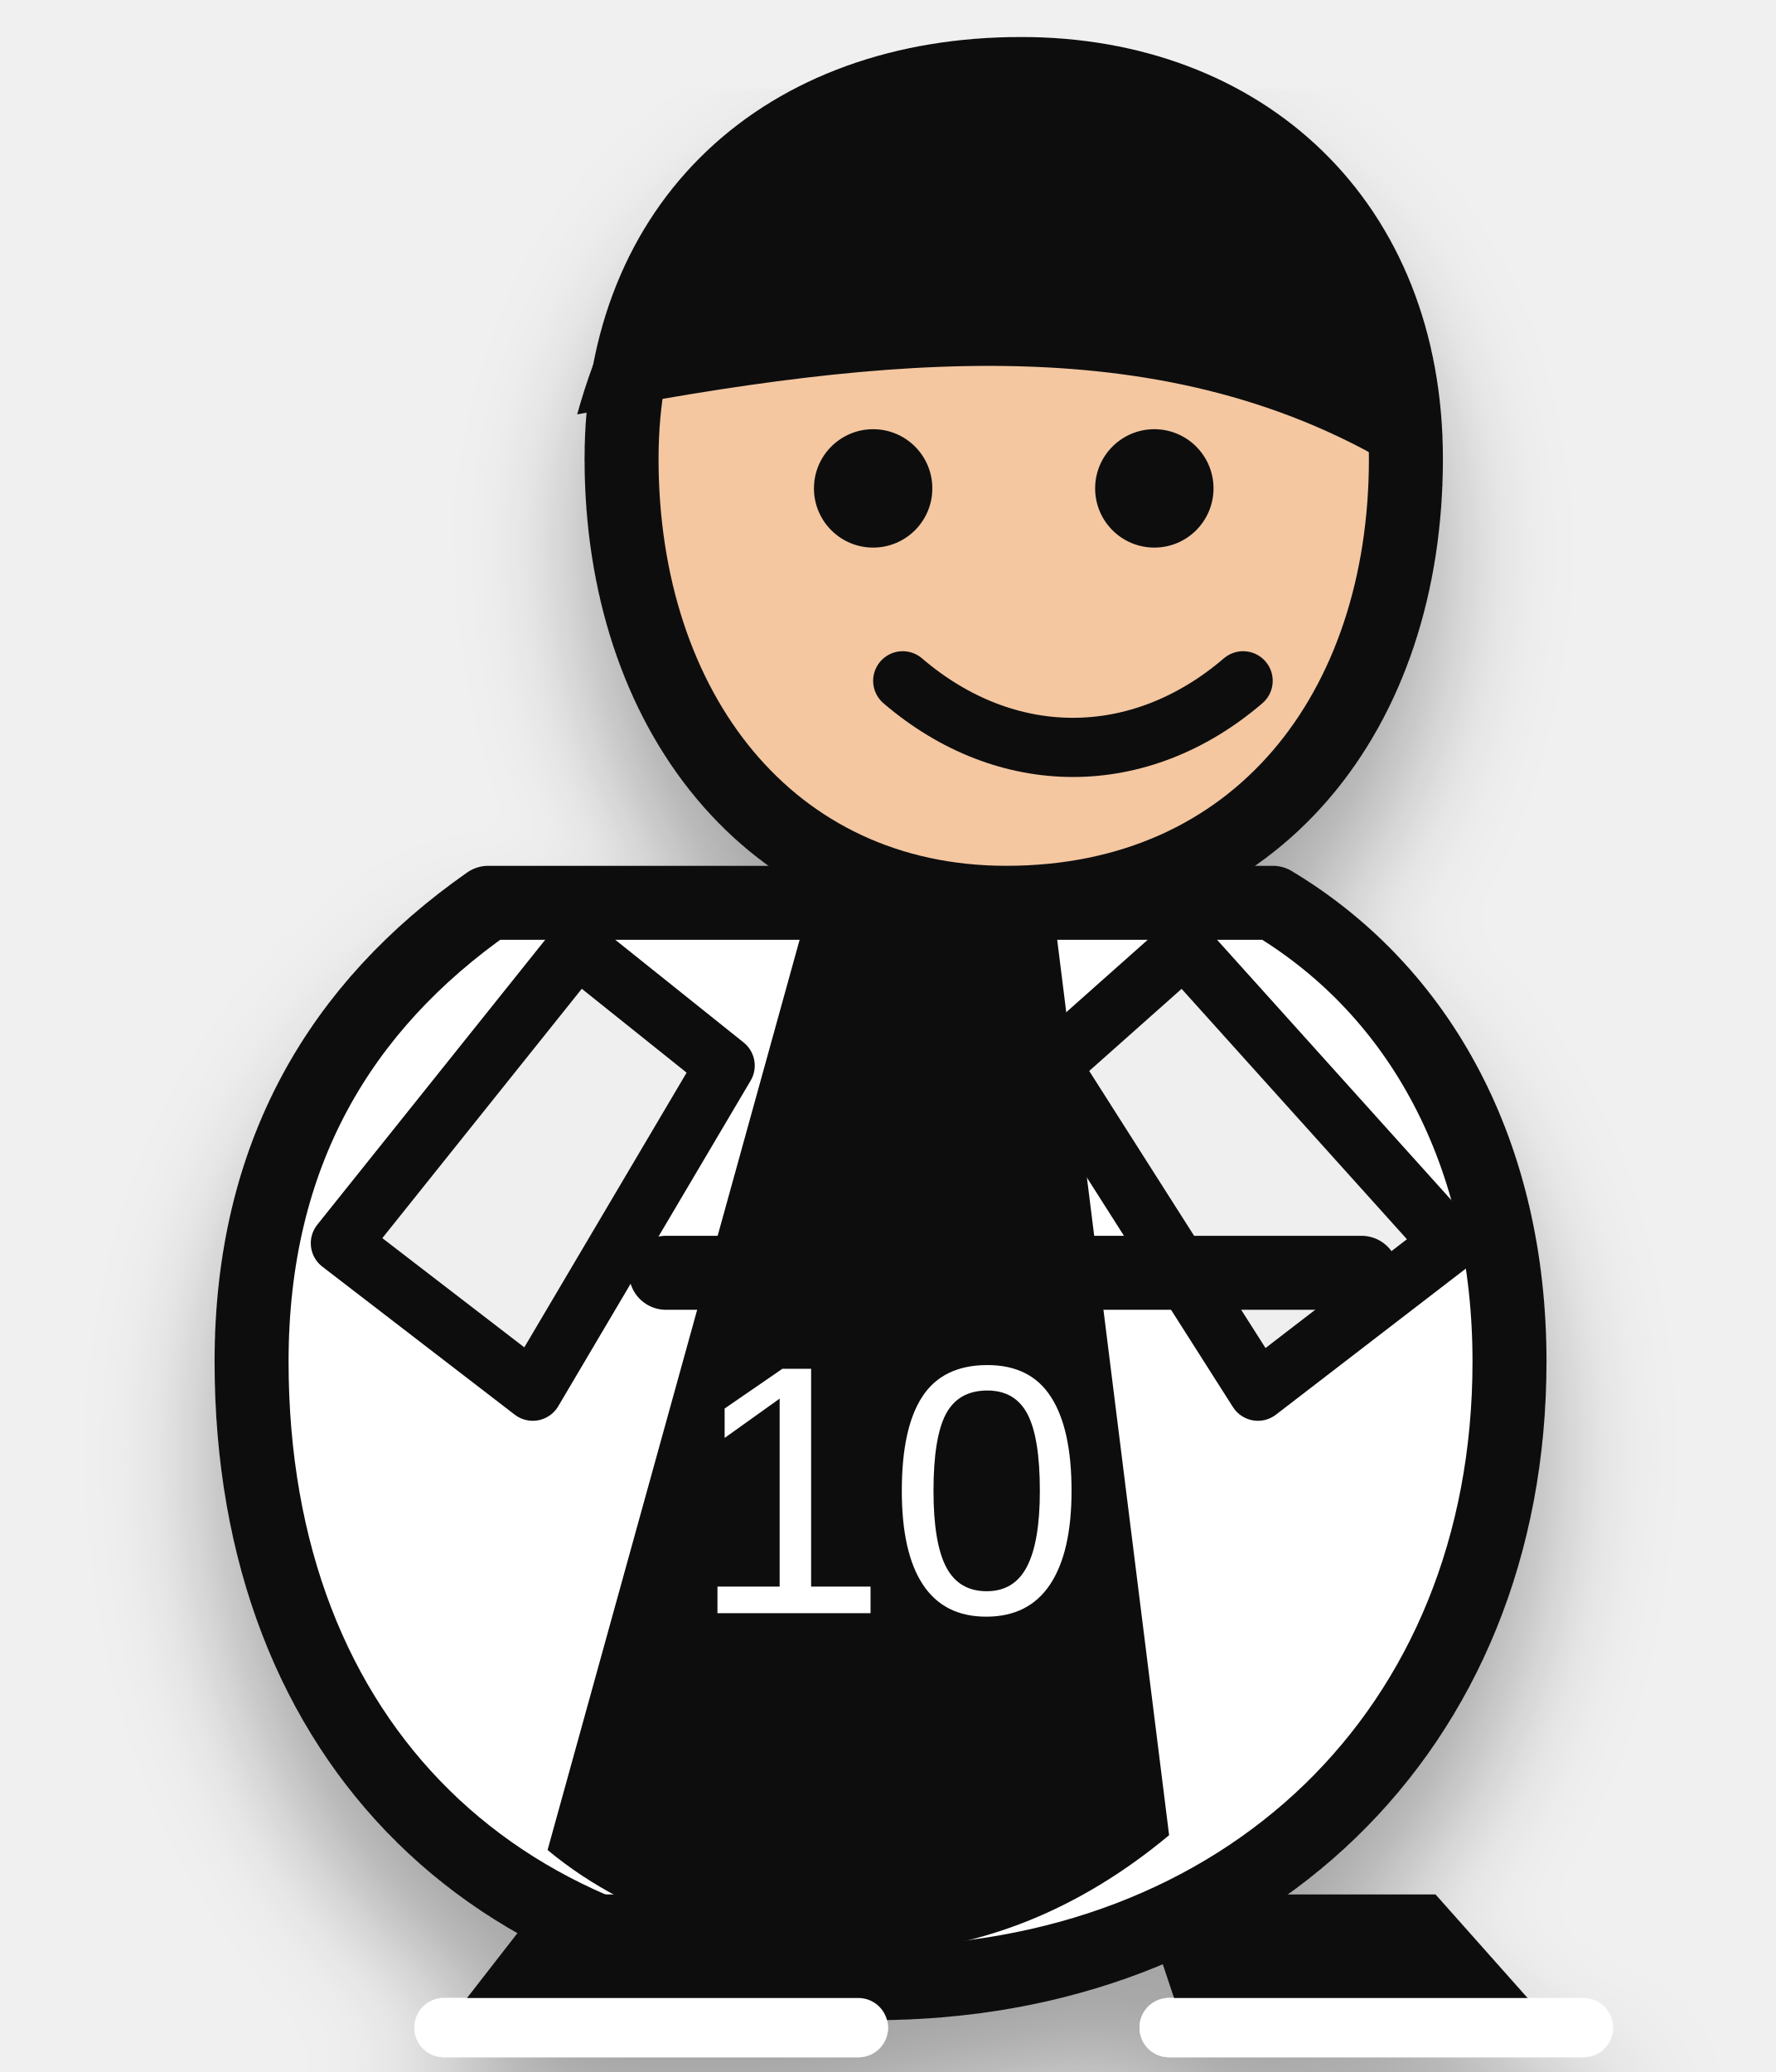
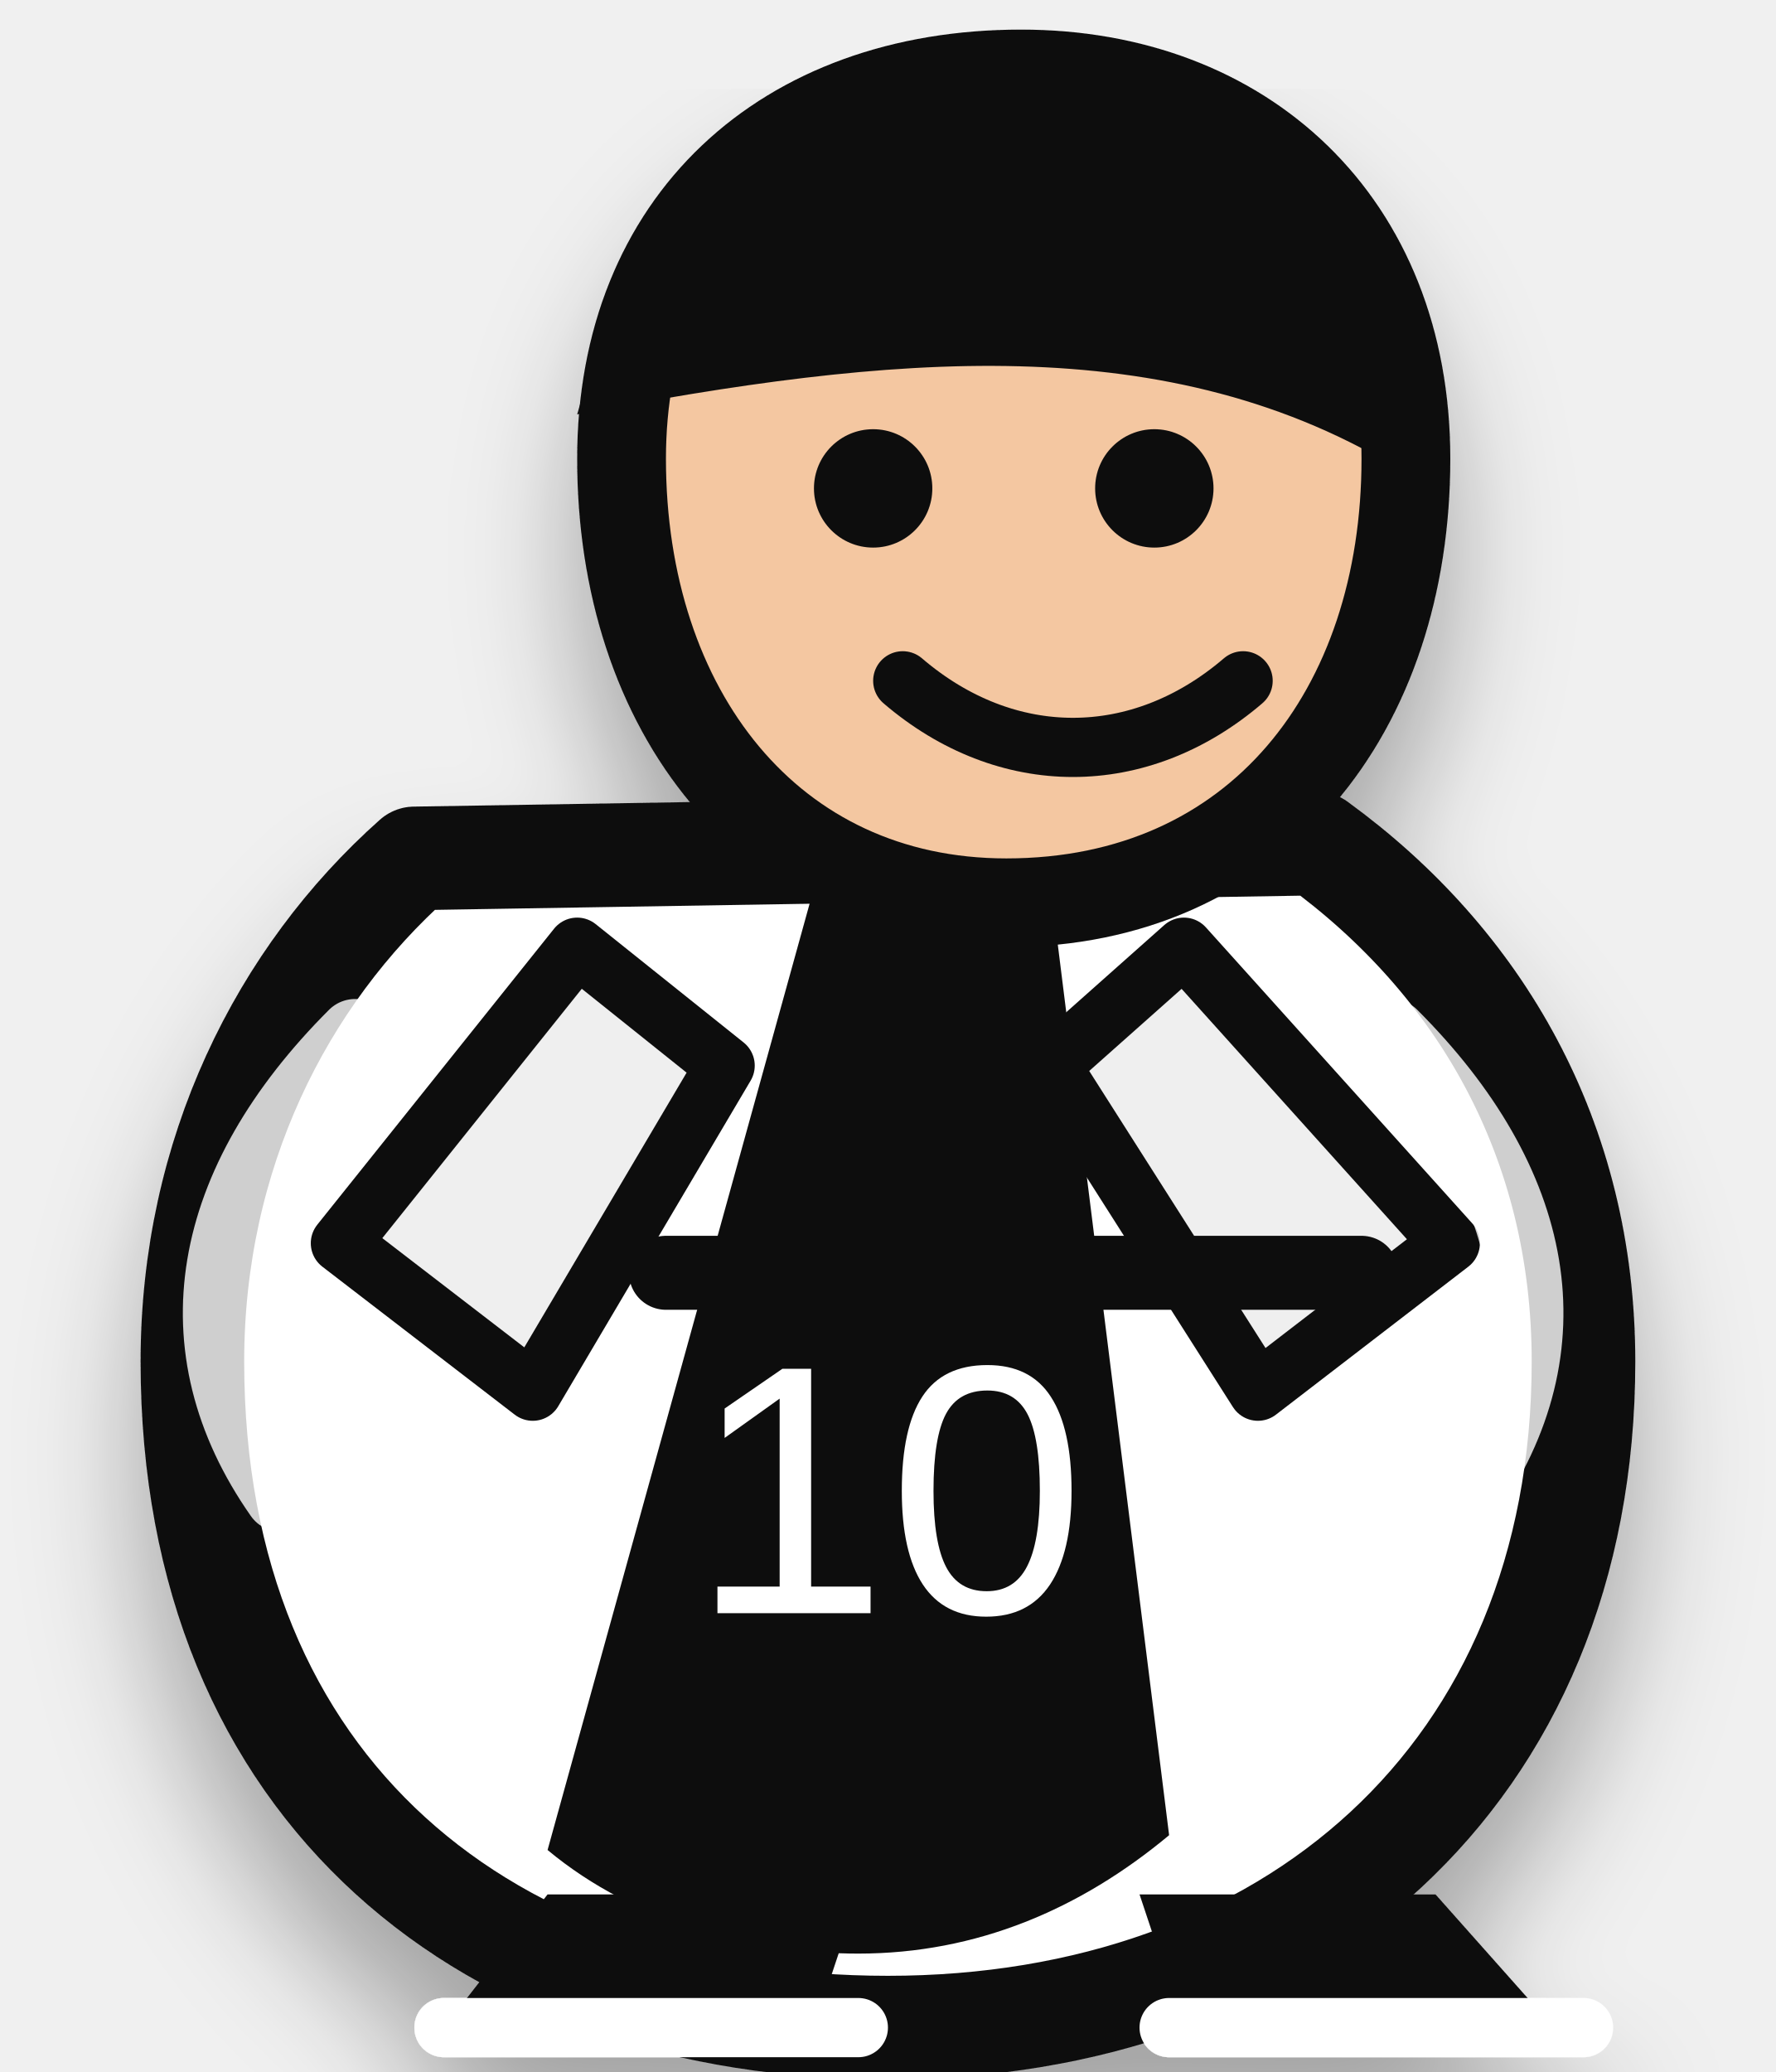
<svg xmlns="http://www.w3.org/2000/svg" viewBox="0 0 120 140">
  <defs>
    <filter id="s" x="-20%" y="-20%" width="140%" height="140%">
      <feDropShadow dx="0" dy="6" stdDeviation="4" flood-opacity=".32" />
    </filter>
  </defs>
  <g filter="url(#s)">
-     <path d="M33 61c-10 7-16 17-16 31 0 26 17 42 42 42s43-17 43-42c0-14-6-25-16-31z" fill="#fff" stroke="#111" stroke-width="5" stroke-linejoin="round" />
+     <path d="M28 58c-9 8-15 20-15 34 0 29 20 45 47 45s47-17 47-45c0-15-7-27-18-35z" fill="#fff" stroke="#111" stroke-width="7" stroke-linejoin="round" />
    <path d="M55 60h16l8 64c-6 5-13 8-21 8-7 0-15-2-21-7z" fill="#111" />
    <path d="M39 64l-16 20 13 10 13-22zm41 0 18 20-13 10-14-22z" fill="#efefef" stroke="#111" stroke-width="4" stroke-linejoin="round" />
-     <path d="M42 31c0-16 11-26 27-26 15 0 26 10 26 26 0 17-10 30-27 30-16 0-26-13-26-30z" fill="#f4c7a1" stroke="#111" stroke-width="5" />
+     <path d="M42 31c0-16 11-26 27-26 15 0 26 10 26 26 0 17-10 30-27 30-16 0-26-13-26-30z" fill="#f4c7a1" stroke="#111" stroke-width="6" />
    <path d="M39 28c5-18 19-25 35-22 15 3 22 14 21 26-16-10-35-8-56-4z" fill="#111" />
    <circle cx="59" cy="33" r="4" fill="#111" />
    <circle cx="78" cy="33" r="4" fill="#111" />
    <path d="M61 46c7 6 16 6 23 0" fill="none" stroke="#111" stroke-width="4" stroke-linecap="round" />
    <path d="M45 86h47" stroke="#111" stroke-width="5" stroke-linecap="round" />
+     <path d="M24 70c-10 10-12 21-5 31" fill="none" stroke="#fff" stroke-width="5" stroke-linecap="round" opacity=".8" />
+     <path d="M94 70c10 10 12 21 5 31" fill="none" stroke="#fff" stroke-width="5" stroke-linecap="round" opacity=".8" />
    <text x="60" y="109" text-anchor="middle" font-family="Arial Black,Arial" font-size="24" fill="#fff">10</text>
    <path d="M37 128l-7 9h25l3-9zm40 0 3 9h25l-8-9z" fill="#111" />
    <path d="M30 137h28M79 137h28" stroke="#fff" stroke-width="4" stroke-linecap="round" />
  </g>
</svg>
